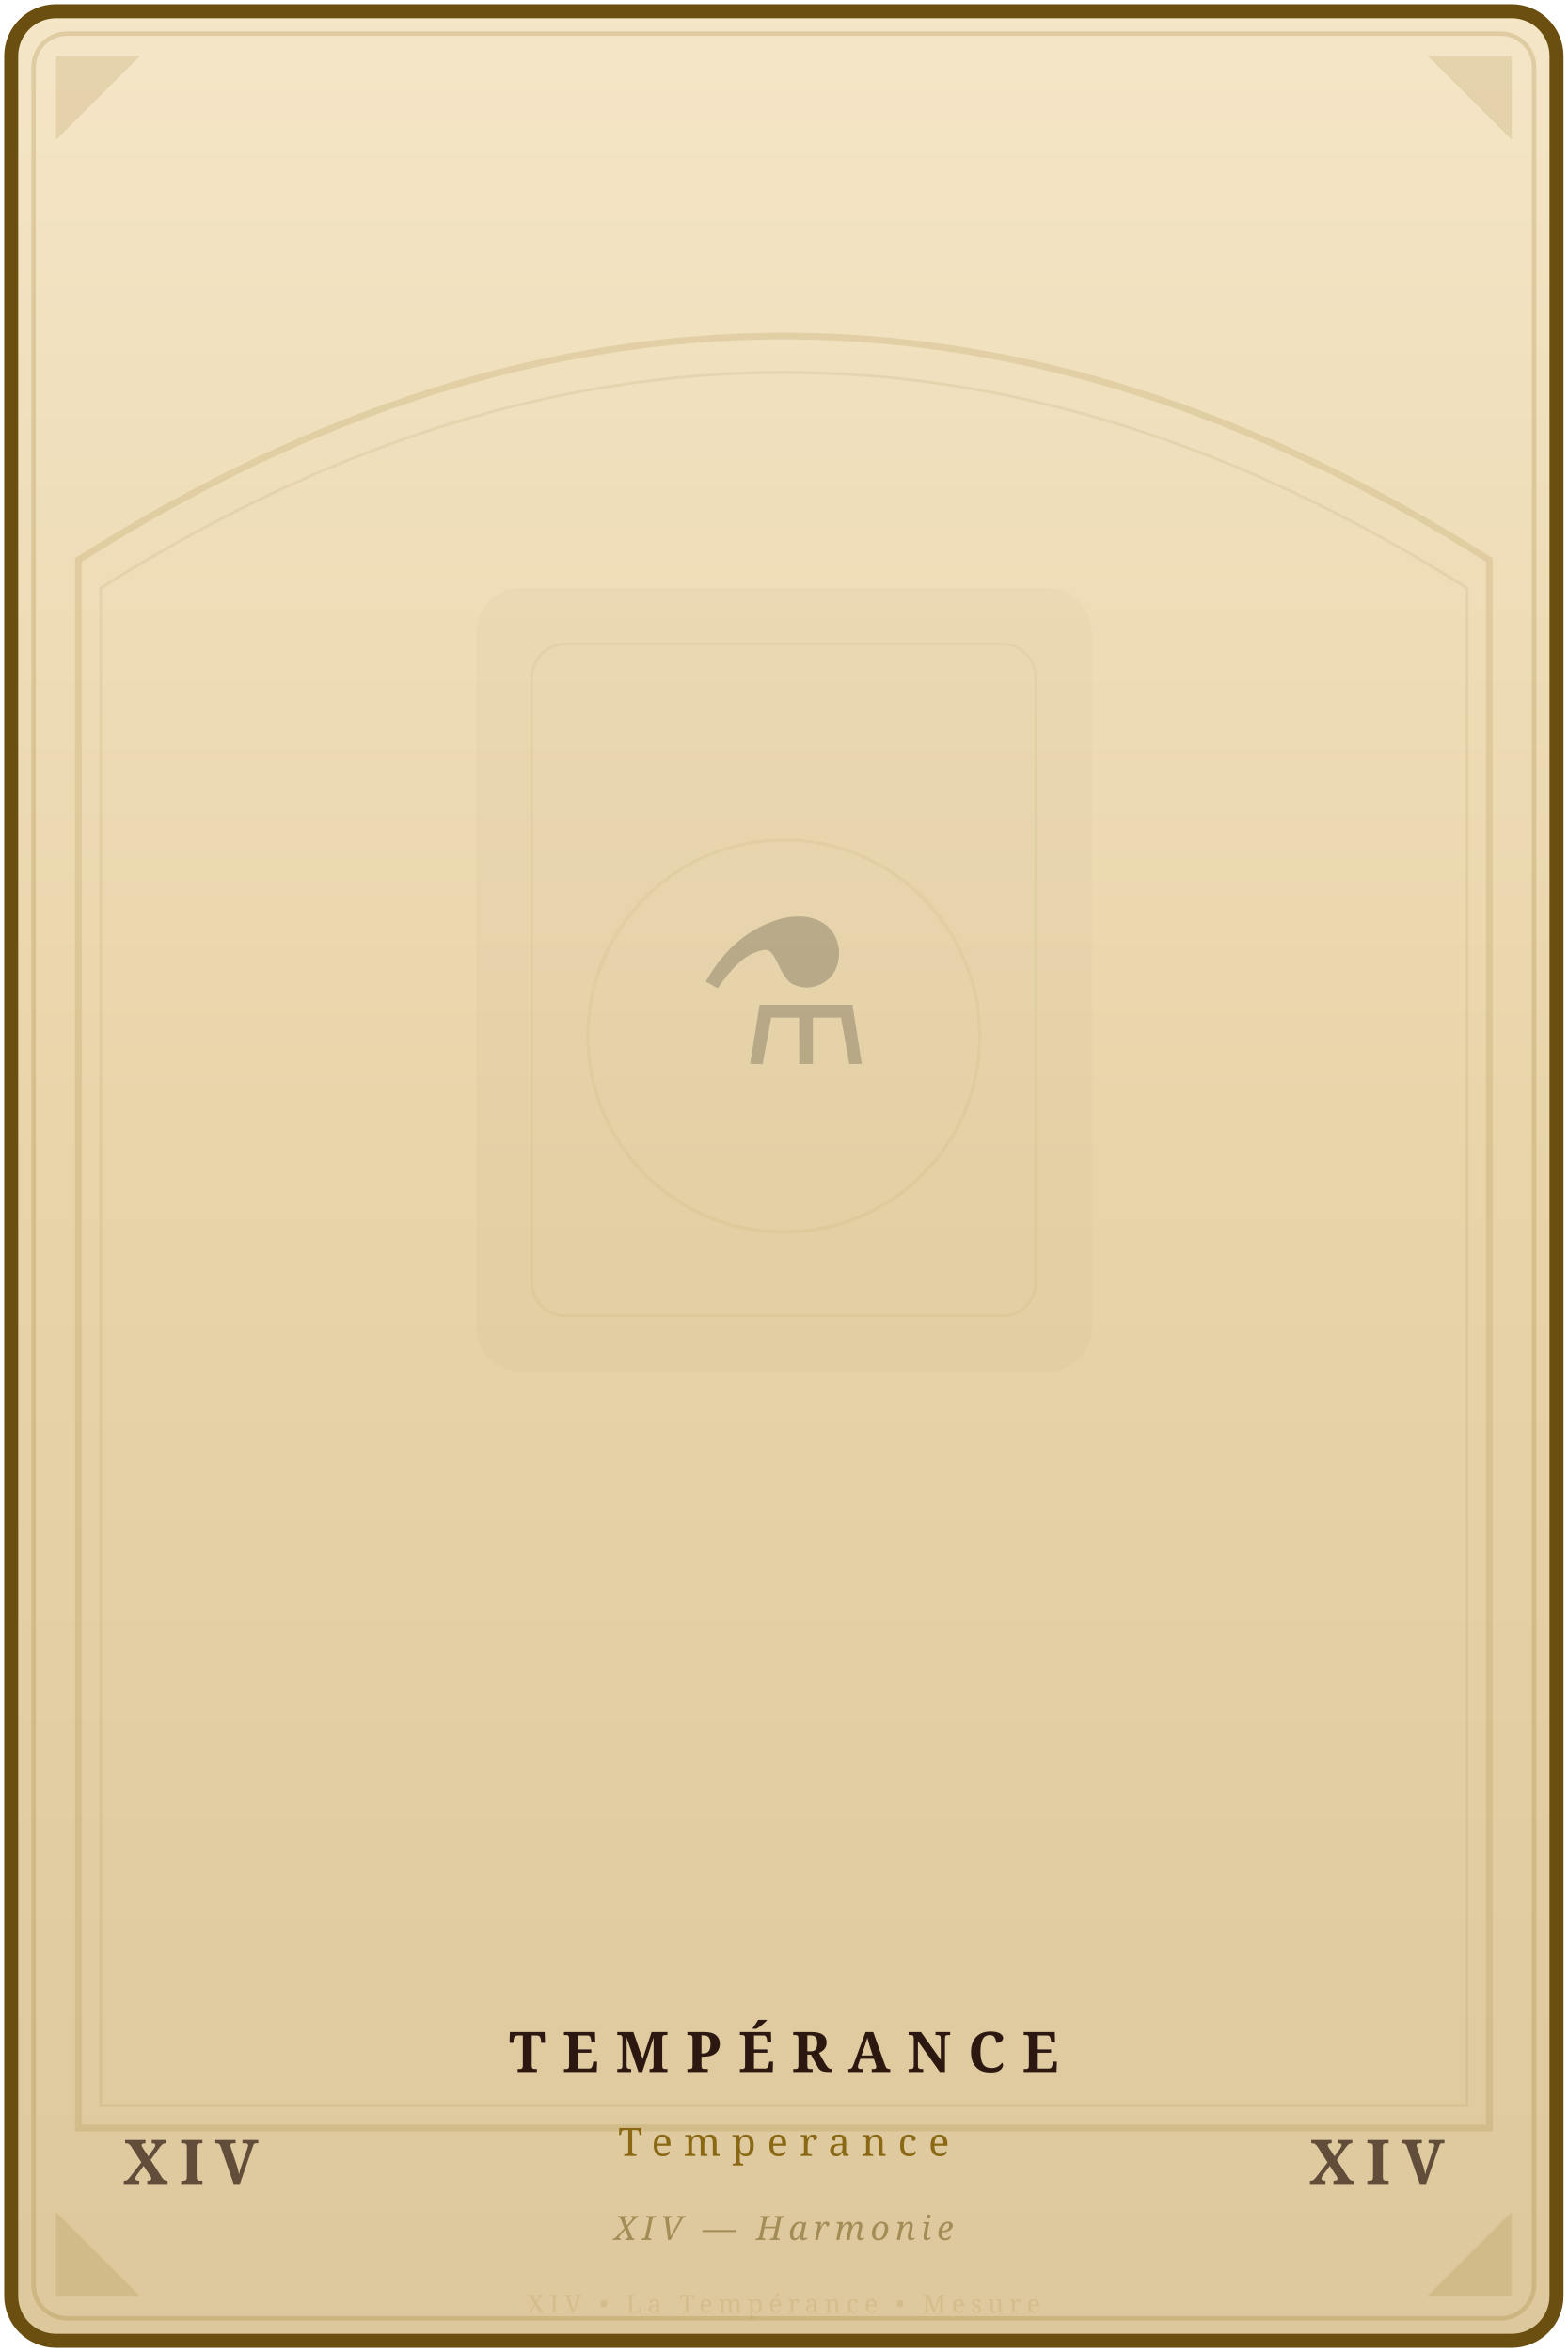
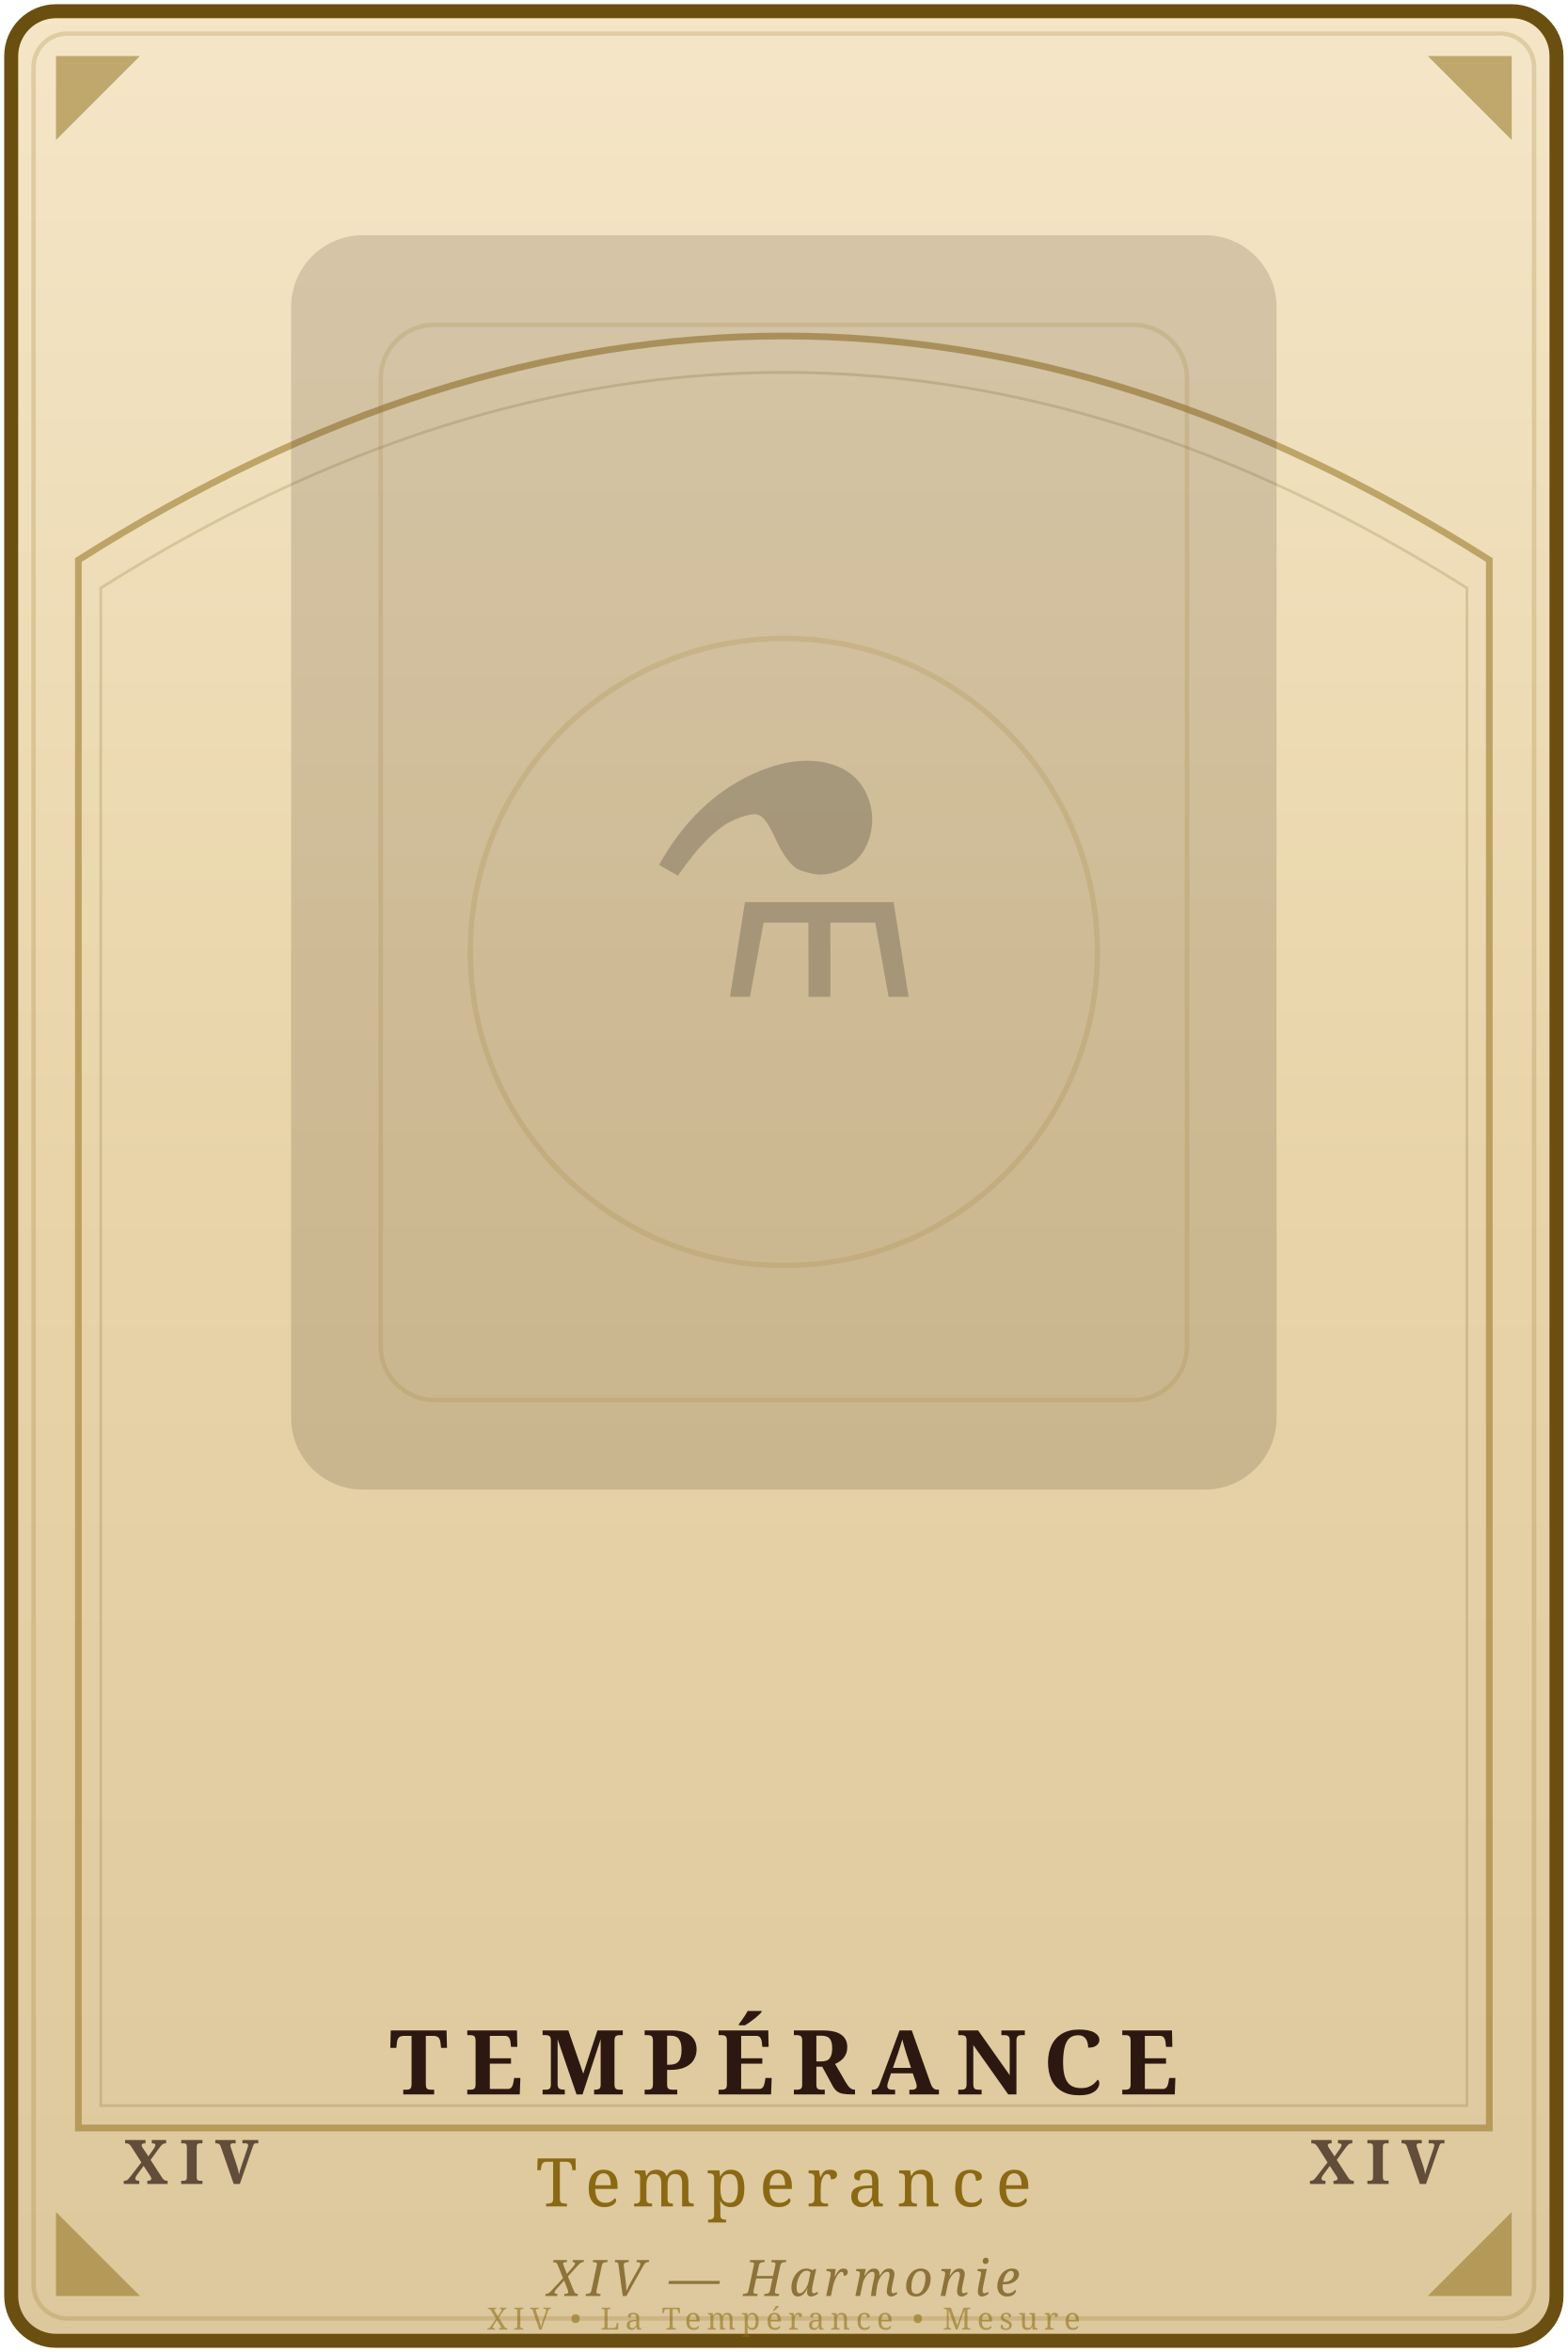
<svg xmlns="http://www.w3.org/2000/svg" viewBox="0 0 280 420">
  <defs>
    <linearGradient id="bg" x1="0" y1="0" x2="0" y2="1">
      <stop offset="0%" stop-color="#f5e6c8" />
      <stop offset="50%" stop-color="#e8d4a8" />
      <stop offset="100%" stop-color="#dcc89c" />
    </linearGradient>
    <linearGradient id="arch" x1="0" y1="0" x2="0" y2="1">
      <stop offset="0%" stop-color="#6b4f10" />
      <stop offset="100%" stop-color="#8b6914" />
    </linearGradient>
  </defs>
  <rect x="2" y="2" width="276" height="416" rx="8" fill="url(#bg)" stroke="#6b4f10" stroke-width="2.5" />
  <rect x="6" y="6" width="268" height="408" rx="6" fill="none" stroke="#8b6914" stroke-width="0.8" opacity="0.2" />
-   <path d="M14 380 L14 100 Q140 20 266 100 L266 380 Z" fill="none" stroke="#8b6914" stroke-width="1.2" opacity="0.15" />
-   <path d="M18 376 L18 105 Q140 28 262 105 L262 376 Z" fill="none" stroke="#6b4f10" stroke-width="0.5" opacity="0.08" />
-   <g opacity="0.15">
+   <path d="M14 380 L14 100 Q140 20 266 100 L266 380 Z" fill="none" stroke="#8b6914" stroke-width="1.2" opacity="0.5" />
+   <path d="M18 376 L18 105 Q140 28 262 105 L262 376 Z" fill="none" stroke="#6b4f10" stroke-width="0.5" opacity="0.18" />
+   <g opacity="0.5">
    <path d="M10 10 L25 10 L10 25 Z" fill="#8b6914" />
    <path d="M270 10 L255 10 L270 25 Z" fill="#8b6914" />
    <path d="M10 410 L25 410 L10 395 Z" fill="#8b6914" />
    <path d="M270 410 L255 410 L270 395 Z" fill="#8b6914" />
  </g>
  <text x="22" y="390" font-size="11" font-family="serif" fill="#2c1810" font-weight="bold" opacity="0.7" letter-spacing="2">XIV</text>
  <text x="258" y="390" text-anchor="end" font-size="11" font-family="serif" fill="#2c1810" font-weight="bold" opacity="0.7" letter-spacing="2">XIV</text>
-   <g transform="translate(140,185)">
-     <rect x="-55" y="-80" width="110" height="140" rx="8" fill="#2c1810" opacity="0.02" />
-     <rect x="-45" y="-70" width="90" height="120" rx="6" fill="none" stroke="#8b6914" stroke-width="0.5" opacity="0.06" />
-     <circle cx="0" cy="0" r="35" fill="none" stroke="#8b6914" stroke-width="0.6" opacity="0.06" />
+   <g transform="translate(140,170) scale(1.6)">
+     <rect x="-55" y="-80" width="110" height="140" rx="8" fill="#2c1810" opacity="0.15" />
+     <rect x="-45" y="-70" width="90" height="120" rx="6" fill="none" stroke="#8b6914" stroke-width="0.5" opacity="0.15" />
+     <circle cx="0" cy="0" r="35" fill="none" stroke="#8b6914" stroke-width="0.6" opacity="0.15" />
    <text x="0" y="5" text-anchor="middle" font-size="36" opacity="0.2">⚗️</text>
  </g>
-   <text x="140" y="370" text-anchor="middle" font-size="10" font-family="serif" fill="#2c1810" font-weight="bold" letter-spacing="3">TEMPÉRANCE</text>
-   <text x="140" y="385" text-anchor="middle" font-size="7" font-family="serif" fill="#8b6914" letter-spacing="2">Temperance</text>
-   <text x="140" y="400" text-anchor="middle" font-size="6" font-family="serif" fill="#6b4f10" opacity="0.5" font-style="italic" letter-spacing="1">XIV — Harmonie</text>
-   <text x="140" y="413" text-anchor="middle" font-size="4.5" font-family="serif" fill="#8b6914" opacity="0.12" letter-spacing="1">XIV • La Tempérance • Mesure</text>
+   <text x="140" y="374" text-anchor="middle" font-size="16" font-family="serif" fill="#2c1810" font-weight="bold" letter-spacing="3">TEMPÉRANCE</text>
+   <text x="140" y="394" text-anchor="middle" font-size="12" font-family="serif" fill="#8b6914" letter-spacing="2">Temperance</text>
+   <text x="140" y="410" text-anchor="middle" font-size="9" font-family="serif" fill="#6b4f10" opacity="0.7" font-style="italic" letter-spacing="1">XIV — Harmonie</text>
+   <text x="140" y="416" text-anchor="middle" font-size="5.5" font-family="serif" fill="#8b6914" opacity="0.55" letter-spacing="1">XIV • La Tempérance • Mesure</text>
</svg>
